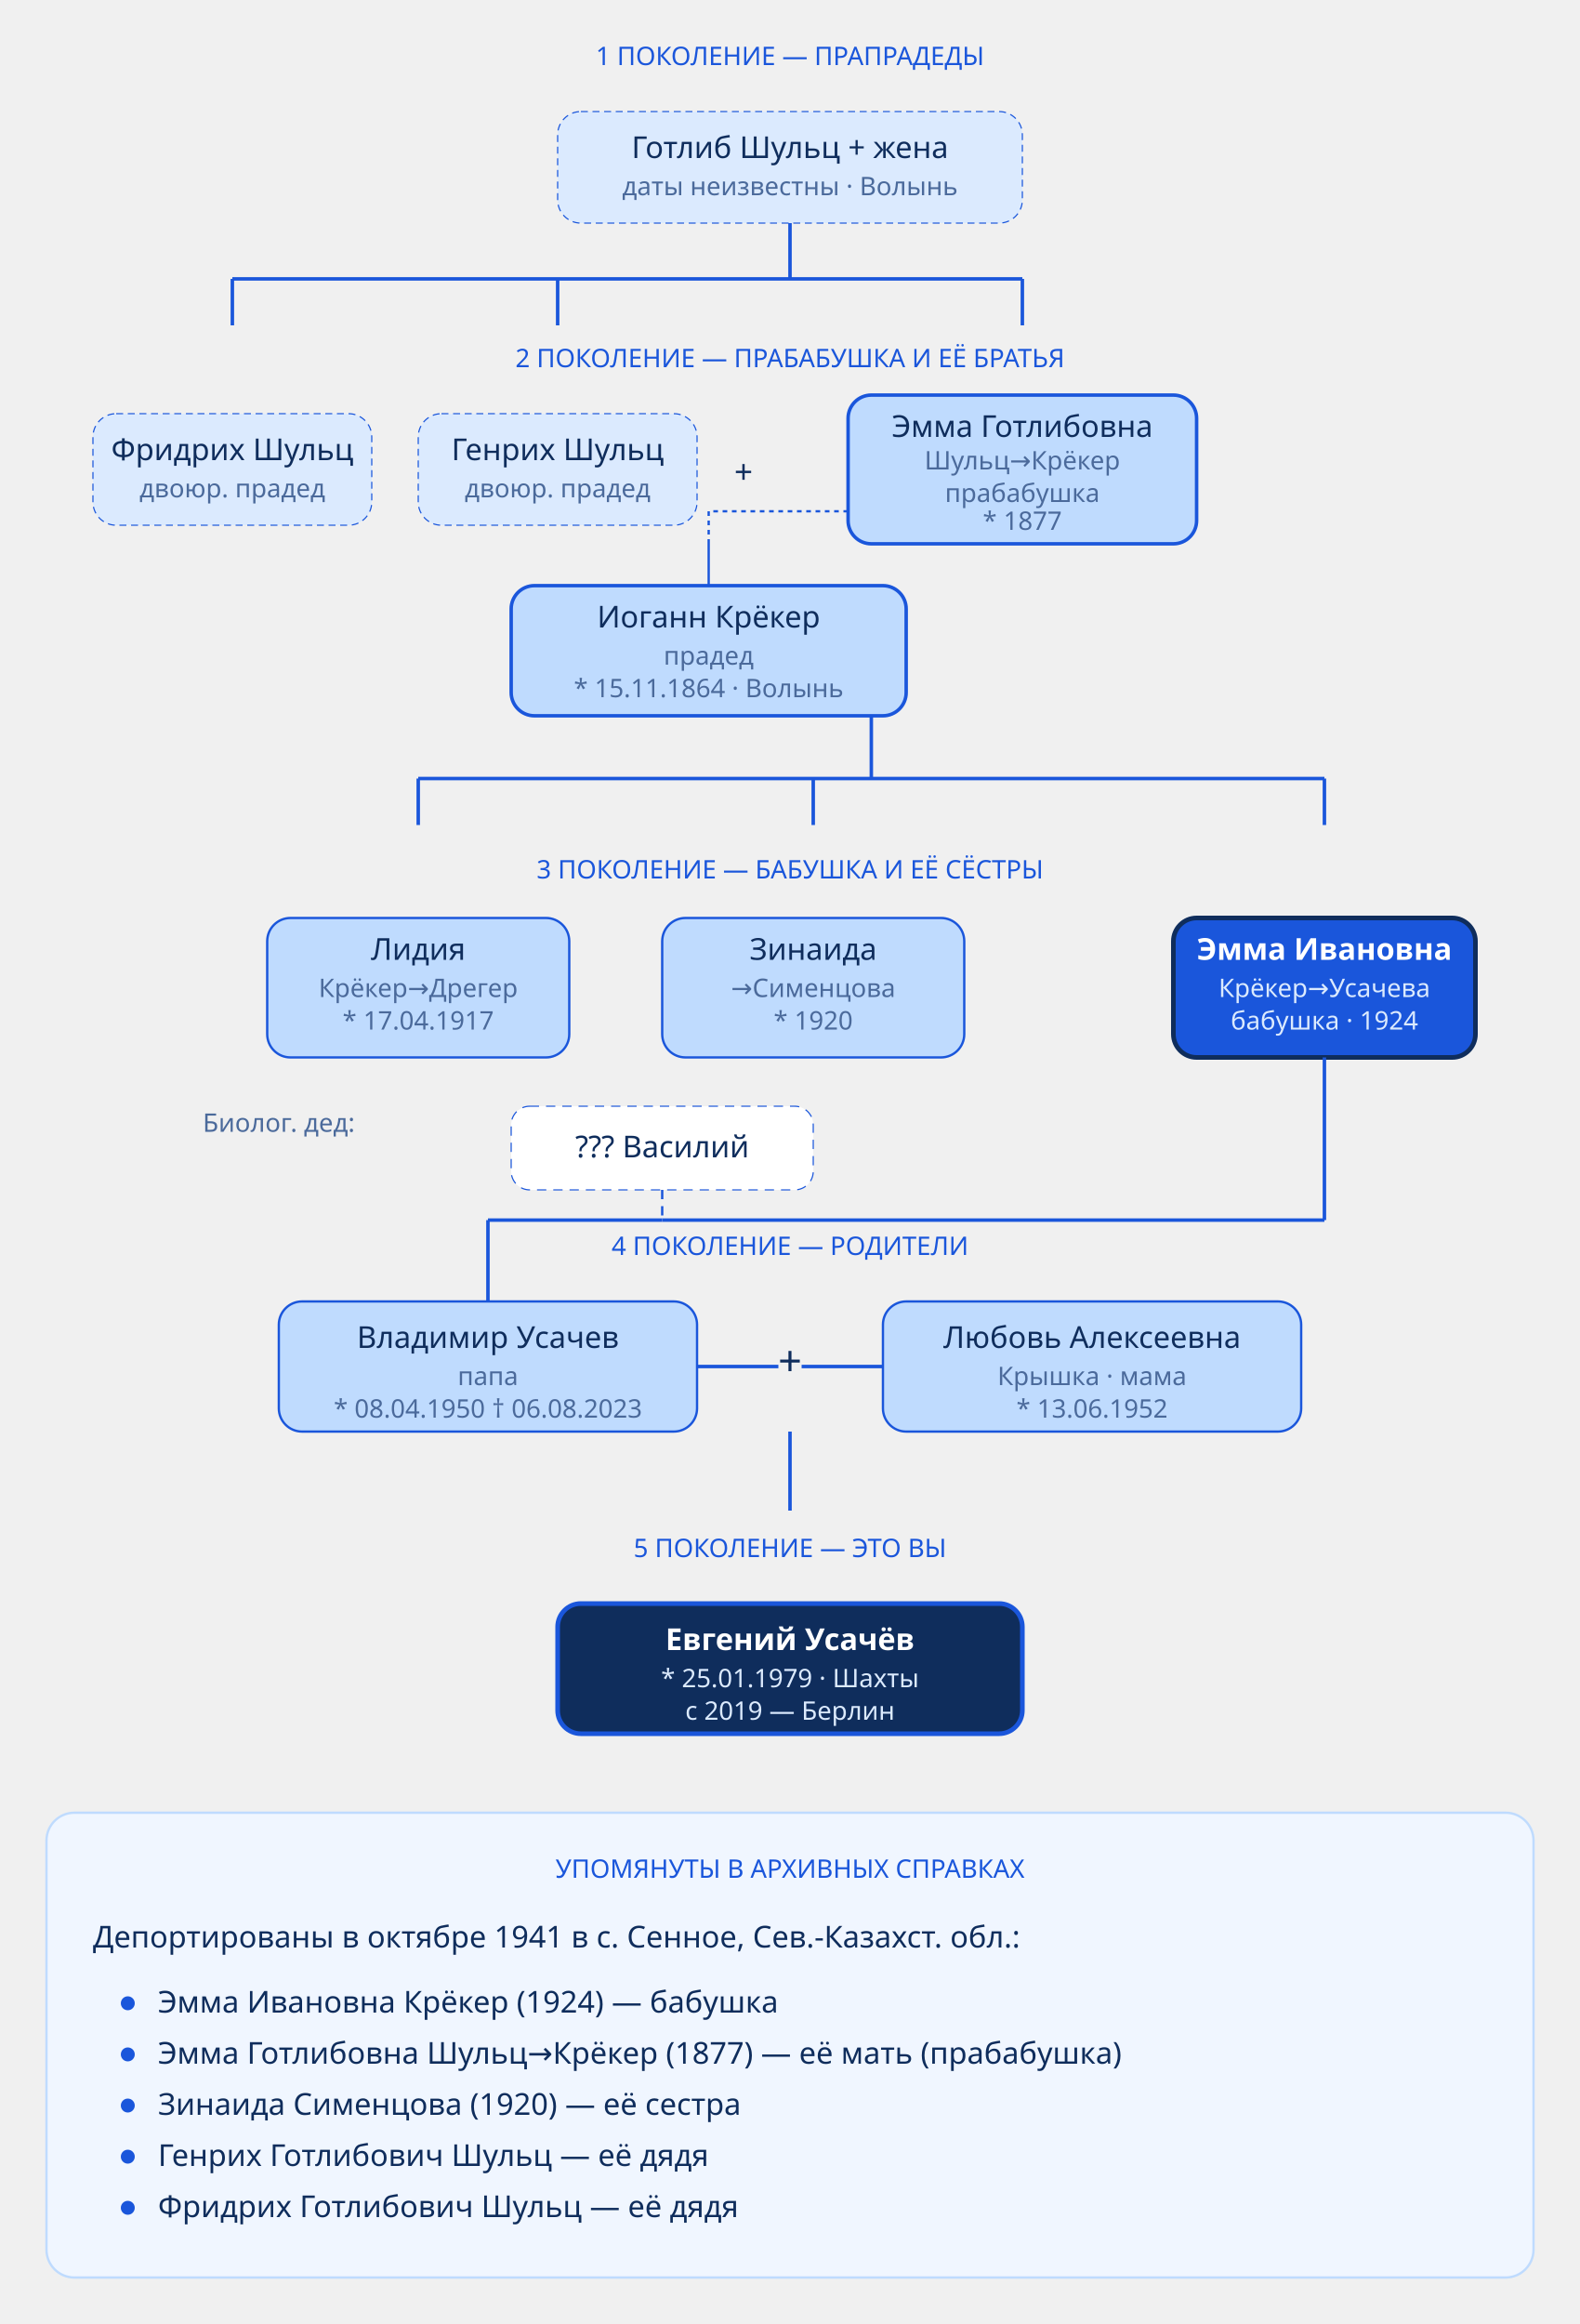
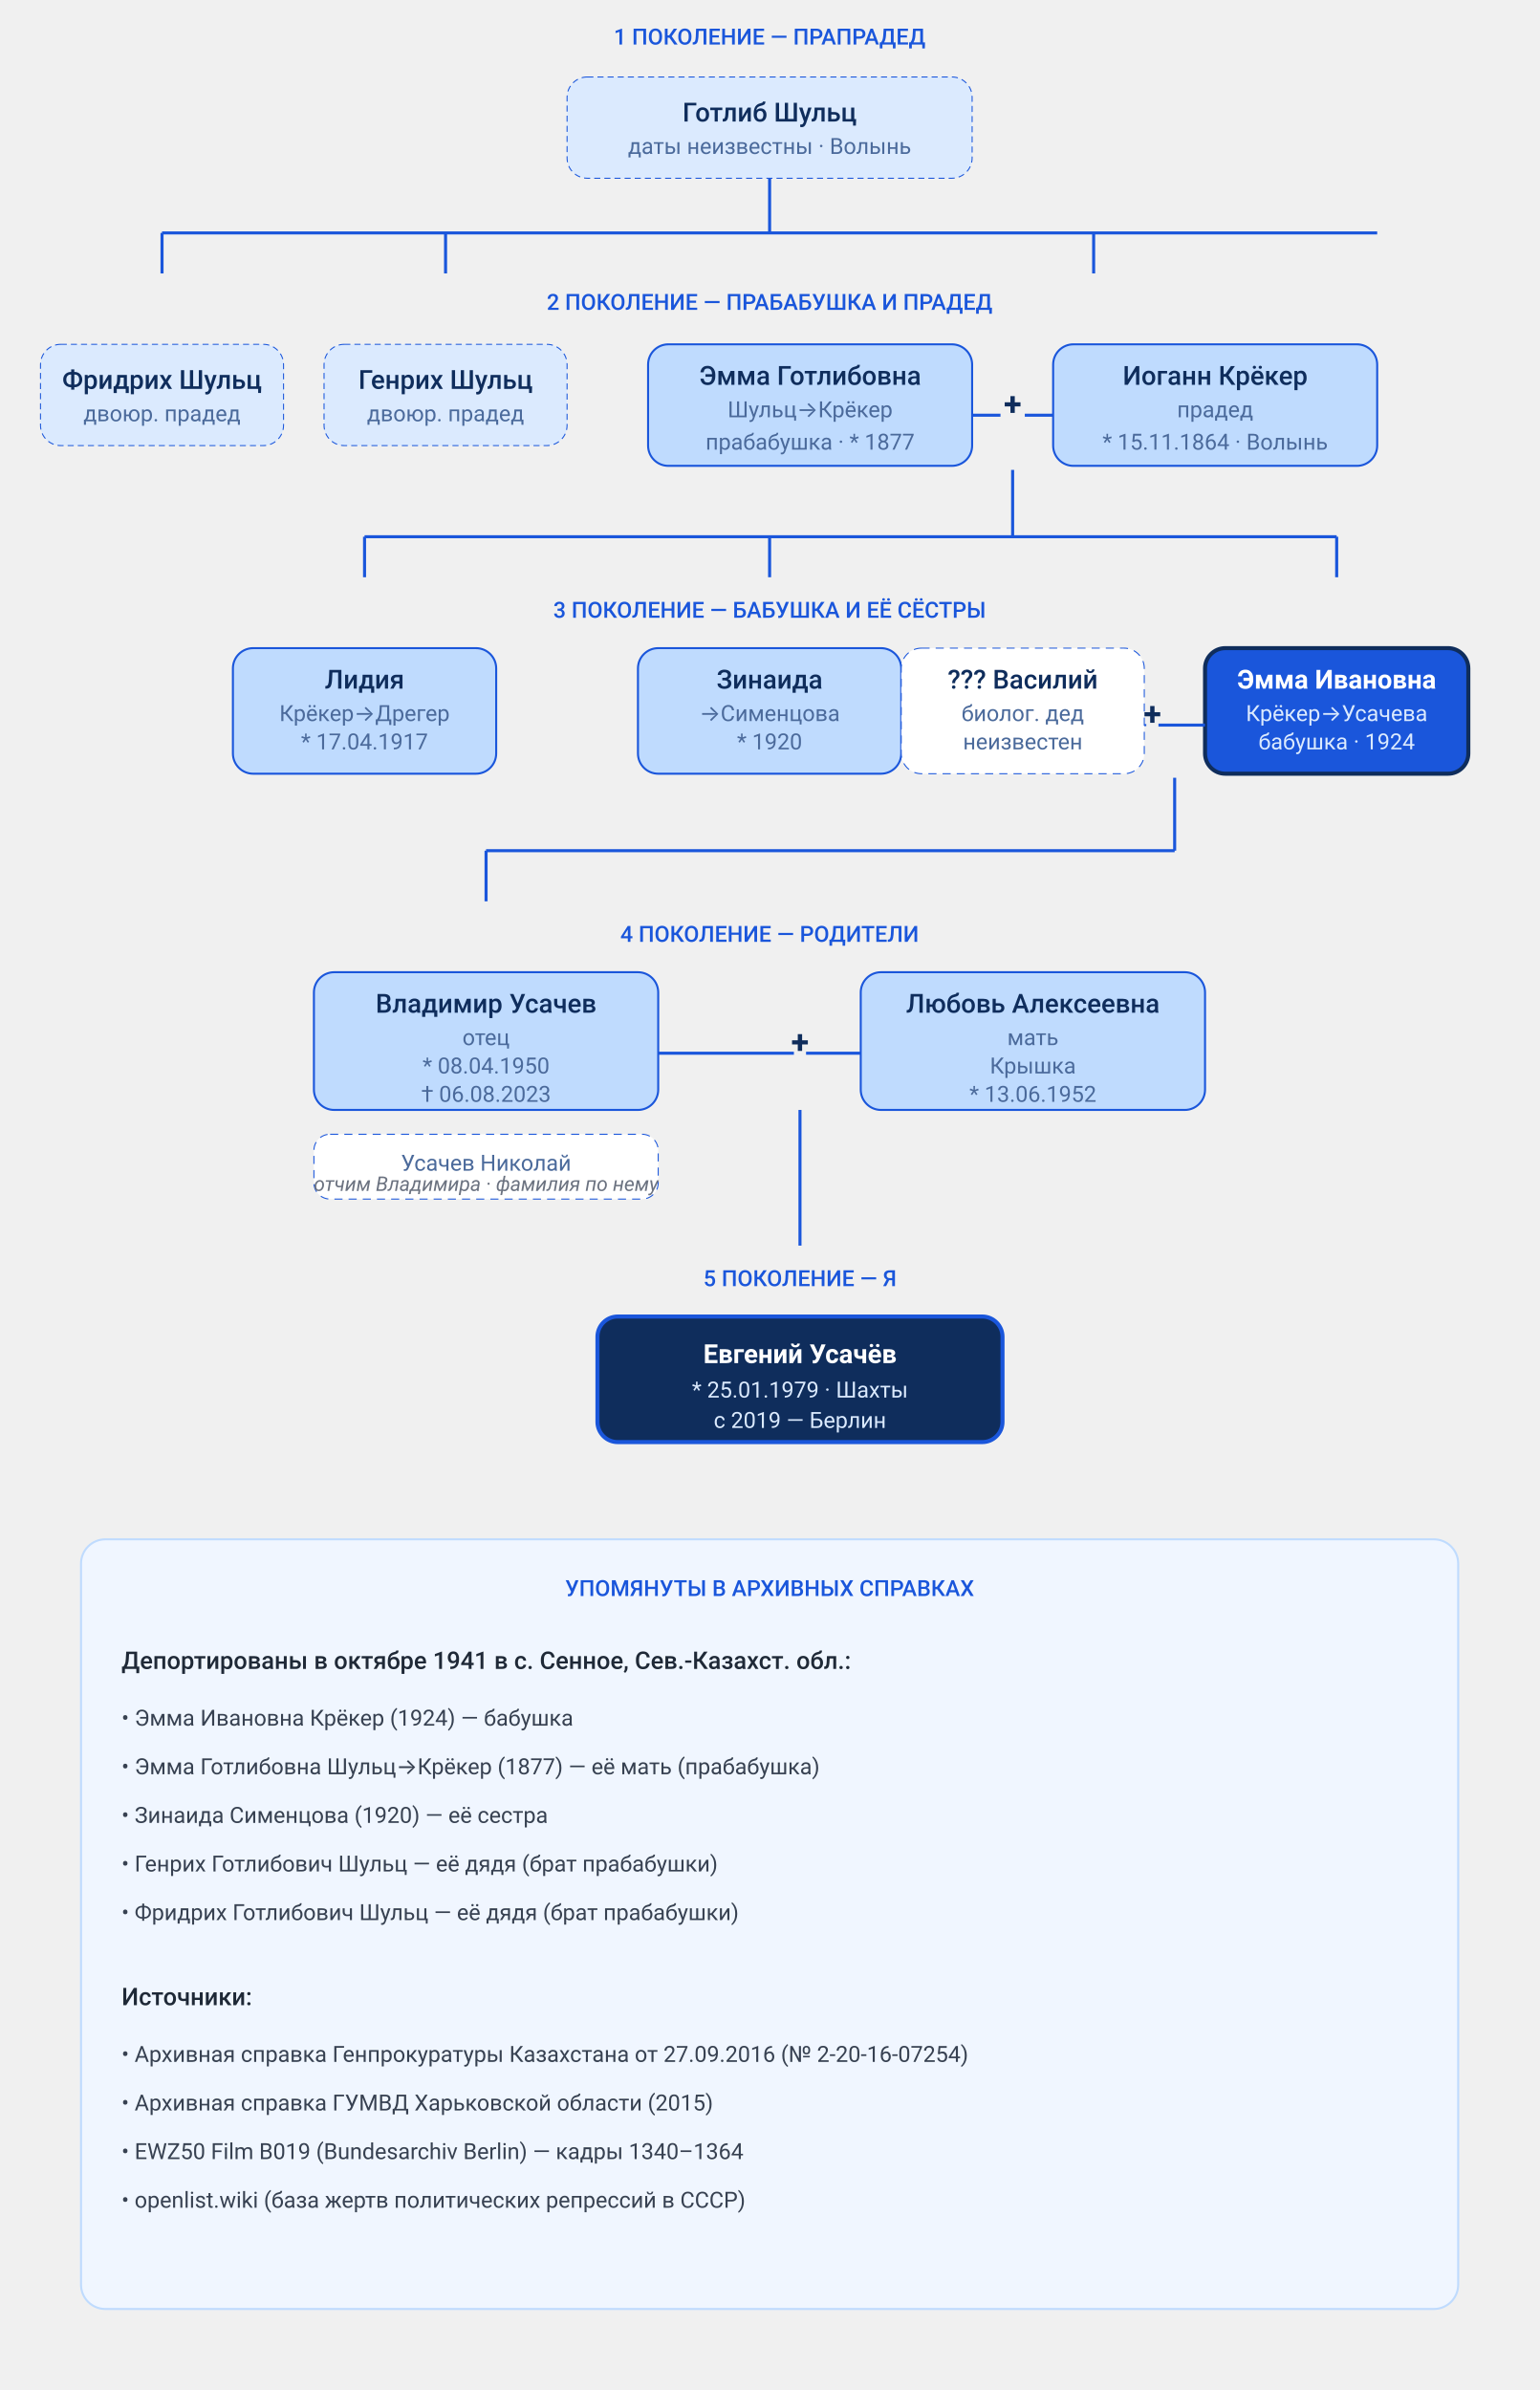
- <svg xmlns="http://www.w3.org/2000/svg" width="100%" viewBox="0 0 680 1000" role="img" style="">
-   <defs>
-     <mask id="imagine-text-gaps-lguzhl" maskUnits="userSpaceOnUse">
-       <rect x="0" y="0" width="680" height="1000" fill="white" />
-       <rect x="227.465" y="15" width="225.07" height="18" fill="black" rx="2" />
-       <rect x="270.395" y="53" width="139.211" height="20.5" fill="black" rx="2" />
-       <rect x="267.742" y="71" width="144.516" height="18" fill="black" rx="2" />
-       <rect x="197.414" y="145" width="285.172" height="18" fill="black" rx="2" />
-       <rect x="47" y="183" width="106" height="20.5" fill="black" rx="2" />
-       <rect x="57.891" y="201" width="84.219" height="18" fill="black" rx="2" />
-       <rect x="193.305" y="183" width="93.391" height="20.5" fill="black" rx="2" />
-       <rect x="197.891" y="201" width="84.219" height="18" fill="black" rx="2" />
-       <rect x="381.887" y="173" width="116.227" height="20.5" fill="black" rx="2" />
-       <rect x="395.586" y="189" width="88.828" height="18" fill="black" rx="2" />
-       <rect x="404.547" y="203" width="70.906" height="18" fill="black" rx="2" />
-       <rect x="409.812" y="215" width="60.375" height="18" fill="black" rx="2" />
-       <rect x="311.52" y="192" width="16.961" height="21.5" fill="black" rx="2" />
-       <rect x="255.512" y="255" width="98.977" height="20.5" fill="black" rx="2" />
-       <rect x="282.098" y="273" width="45.805" height="18" fill="black" rx="2" />
-       <rect x="250.418" y="287" width="109.164" height="18" fill="black" rx="2" />
-       <rect x="208.664" y="365" width="262.672" height="18" fill="black" rx="2" />
-       <rect x="156.383" y="398" width="47.234" height="20.5" fill="black" rx="2" />
-       <rect x="134.266" y="416" width="91.469" height="18" fill="black" rx="2" />
-       <rect x="147.754" y="430" width="64.492" height="18" fill="black" rx="2" />
-       <rect x="319.301" y="398" width="61.398" height="20.5" fill="black" rx="2" />
-       <rect x="312.406" y="416" width="75.188" height="18" fill="black" rx="2" />
-       <rect x="330.461" y="430" width="39.078" height="18" fill="black" rx="2" />
-       <rect x="515.371" y="398" width="109.258" height="20.5" fill="black" rx="2" />
-       <rect x="521.004" y="416" width="97.992" height="18" fill="black" rx="2" />
-       <rect x="528.5" y="430" width="83" height="18" fill="black" rx="2" />
-       <rect x="84.168" y="474" width="71.664" height="18" fill="black" rx="2" />
-       <rect x="242.574" y="483" width="84.852" height="20.5" fill="black" rx="2" />
-       <rect x="248.148" y="527" width="183.703" height="18" fill="black" rx="2" />
-       <rect x="151.613" y="565" width="116.773" height="20.5" fill="black" rx="2" />
-       <rect x="193.762" y="583" width="32.477" height="18" fill="black" rx="2" />
-       <rect x="141.633" y="597" width="136.734" height="18" fill="black" rx="2" />
-       <rect x="330.238" y="572" width="19.523" height="26.5" fill="black" rx="2" />
-       <rect x="404.496" y="565" width="131.008" height="20.5" fill="black" rx="2" />
-       <rect x="427.871" y="583" width="84.258" height="18" fill="black" rx="2" />
-       <rect x="436.625" y="597" width="66.75" height="18" fill="black" rx="2" />
-       <rect x="258.594" y="657" width="162.812" height="18" fill="black" rx="2" />
-       <rect x="286.531" y="695" width="106.938" height="20.5" fill="black" rx="2" />
-       <rect x="285.32" y="713" width="109.359" height="18" fill="black" rx="2" />
-       <rect x="293.383" y="727" width="93.234" height="18" fill="black" rx="2" />
-       <rect x="187.914" y="795" width="304.172" height="18" fill="black" rx="2" />
-       <rect x="36" y="823" width="362.508" height="20.5" fill="black" rx="2" />
-       <rect x="64" y="851" width="298.539" height="20.5" fill="black" rx="2" />
-       <rect x="64" y="873" width="357.719" height="20.5" fill="black" rx="2" />
-       <rect x="64" y="895" width="250.969" height="20.5" fill="black" rx="2" />
-       <rect x="64" y="917" width="233.68" height="20.5" fill="black" rx="2" />
-       <rect x="64" y="939" width="246.281" height="20.5" fill="black" rx="2" />
-     </mask>
-   </defs>
-   <text x="340" y="28" text-anchor="middle" style="fill:rgb(26, 86, 219);stroke:none;color:rgb(0, 0, 0);stroke-width:1px;stroke-linecap:butt;stroke-linejoin:miter;opacity:1;font-family:&quot;Anthropic Sans&quot;, sans-serif;font-size:11px;font-weight:500;text-anchor:middle;dominant-baseline:auto">1 ПОКОЛЕНИЕ — ПРАПРАДЕДЫ</text>
-   <rect x="240" y="48" width="200" height="48" rx="10" fill="#dbeafe" stroke="#1a56db" stroke-width="0.5" stroke-dasharray="3,2" style="fill:rgb(219, 234, 254);stroke:rgb(26, 86, 219);color:rgb(0, 0, 0);stroke-width:0.5px;stroke-dasharray:3px, 2px;stroke-linecap:butt;stroke-linejoin:miter;opacity:1;font-family:&quot;Anthropic Sans&quot;, -apple-system, &quot;system-ui&quot;, &quot;Segoe UI&quot;, sans-serif;font-size:16px;font-weight:400;text-anchor:start;dominant-baseline:auto" />
-   <text x="340" y="68" text-anchor="middle" style="fill:rgb(15, 45, 92);stroke:none;color:rgb(0, 0, 0);stroke-width:1px;stroke-linecap:butt;stroke-linejoin:miter;opacity:1;font-family:&quot;Anthropic Sans&quot;, sans-serif;font-size:13px;font-weight:500;text-anchor:middle;dominant-baseline:auto">Готлиб Шульц + жена</text>
-   <text x="340" y="84" text-anchor="middle" style="fill:rgb(75, 106, 155);stroke:none;color:rgb(0, 0, 0);stroke-width:1px;stroke-linecap:butt;stroke-linejoin:miter;opacity:1;font-family:&quot;Anthropic Sans&quot;, sans-serif;font-size:11px;font-weight:400;text-anchor:middle;dominant-baseline:auto">даты неизвестны · Волынь</text>
-   <line x1="340" y1="96" x2="340" y2="120" stroke="#1a56db" stroke-width="1.5" style="fill:rgb(0, 0, 0);stroke:rgb(26, 86, 219);color:rgb(0, 0, 0);stroke-width:1.5px;stroke-linecap:butt;stroke-linejoin:miter;opacity:1;font-family:&quot;Anthropic Sans&quot;, -apple-system, &quot;system-ui&quot;, &quot;Segoe UI&quot;, sans-serif;font-size:16px;font-weight:400;text-anchor:start;dominant-baseline:auto" />
-   <line x1="100" y1="120" x2="440" y2="120" stroke="#1a56db" stroke-width="1.5" style="fill:rgb(0, 0, 0);stroke:rgb(26, 86, 219);color:rgb(0, 0, 0);stroke-width:1.5px;stroke-linecap:butt;stroke-linejoin:miter;opacity:1;font-family:&quot;Anthropic Sans&quot;, -apple-system, &quot;system-ui&quot;, &quot;Segoe UI&quot;, sans-serif;font-size:16px;font-weight:400;text-anchor:start;dominant-baseline:auto" />
-   <line x1="100" y1="120" x2="100" y2="140" stroke="#1a56db" stroke-width="1.5" style="fill:rgb(0, 0, 0);stroke:rgb(26, 86, 219);color:rgb(0, 0, 0);stroke-width:1.5px;stroke-linecap:butt;stroke-linejoin:miter;opacity:1;font-family:&quot;Anthropic Sans&quot;, -apple-system, &quot;system-ui&quot;, &quot;Segoe UI&quot;, sans-serif;font-size:16px;font-weight:400;text-anchor:start;dominant-baseline:auto" />
-   <line x1="240" y1="120" x2="240" y2="140" stroke="#1a56db" stroke-width="1.5" style="fill:rgb(0, 0, 0);stroke:rgb(26, 86, 219);color:rgb(0, 0, 0);stroke-width:1.5px;stroke-linecap:butt;stroke-linejoin:miter;opacity:1;font-family:&quot;Anthropic Sans&quot;, -apple-system, &quot;system-ui&quot;, &quot;Segoe UI&quot;, sans-serif;font-size:16px;font-weight:400;text-anchor:start;dominant-baseline:auto" />
-   <line x1="440" y1="120" x2="440" y2="140" stroke="#1a56db" stroke-width="1.5" style="fill:rgb(0, 0, 0);stroke:rgb(26, 86, 219);color:rgb(0, 0, 0);stroke-width:1.5px;stroke-linecap:butt;stroke-linejoin:miter;opacity:1;font-family:&quot;Anthropic Sans&quot;, -apple-system, &quot;system-ui&quot;, &quot;Segoe UI&quot;, sans-serif;font-size:16px;font-weight:400;text-anchor:start;dominant-baseline:auto" />
-   <text x="340" y="158" text-anchor="middle" style="fill:rgb(26, 86, 219);stroke:none;color:rgb(0, 0, 0);stroke-width:1px;stroke-linecap:butt;stroke-linejoin:miter;opacity:1;font-family:&quot;Anthropic Sans&quot;, sans-serif;font-size:11px;font-weight:500;text-anchor:middle;dominant-baseline:auto">2 ПОКОЛЕНИЕ — ПРАБАБУШКА И ЕЁ БРАТЬЯ</text>
-   <rect x="40" y="178" width="120" height="48" rx="10" fill="#dbeafe" stroke="#1a56db" stroke-width="0.5" stroke-dasharray="3,2" style="fill:rgb(219, 234, 254);stroke:rgb(26, 86, 219);color:rgb(0, 0, 0);stroke-width:0.5px;stroke-dasharray:3px, 2px;stroke-linecap:butt;stroke-linejoin:miter;opacity:1;font-family:&quot;Anthropic Sans&quot;, -apple-system, &quot;system-ui&quot;, &quot;Segoe UI&quot;, sans-serif;font-size:16px;font-weight:400;text-anchor:start;dominant-baseline:auto" />
-   <text x="100" y="198" text-anchor="middle" style="fill:rgb(15, 45, 92);stroke:none;color:rgb(0, 0, 0);stroke-width:1px;stroke-linecap:butt;stroke-linejoin:miter;opacity:1;font-family:&quot;Anthropic Sans&quot;, sans-serif;font-size:13px;font-weight:500;text-anchor:middle;dominant-baseline:auto">Фридрих Шульц</text>
-   <text x="100" y="214" text-anchor="middle" style="fill:rgb(75, 106, 155);stroke:none;color:rgb(0, 0, 0);stroke-width:1px;stroke-linecap:butt;stroke-linejoin:miter;opacity:1;font-family:&quot;Anthropic Sans&quot;, sans-serif;font-size:11px;font-weight:400;text-anchor:middle;dominant-baseline:auto">двоюр. прадед</text>
-   <rect x="180" y="178" width="120" height="48" rx="10" fill="#dbeafe" stroke="#1a56db" stroke-width="0.5" stroke-dasharray="3,2" style="fill:rgb(219, 234, 254);stroke:rgb(26, 86, 219);color:rgb(0, 0, 0);stroke-width:0.5px;stroke-dasharray:3px, 2px;stroke-linecap:butt;stroke-linejoin:miter;opacity:1;font-family:&quot;Anthropic Sans&quot;, -apple-system, &quot;system-ui&quot;, &quot;Segoe UI&quot;, sans-serif;font-size:16px;font-weight:400;text-anchor:start;dominant-baseline:auto" />
-   <text x="240" y="198" text-anchor="middle" style="fill:rgb(15, 45, 92);stroke:none;color:rgb(0, 0, 0);stroke-width:1px;stroke-linecap:butt;stroke-linejoin:miter;opacity:1;font-family:&quot;Anthropic Sans&quot;, sans-serif;font-size:13px;font-weight:500;text-anchor:middle;dominant-baseline:auto">Генрих Шульц</text>
-   <text x="240" y="214" text-anchor="middle" style="fill:rgb(75, 106, 155);stroke:none;color:rgb(0, 0, 0);stroke-width:1px;stroke-linecap:butt;stroke-linejoin:miter;opacity:1;font-family:&quot;Anthropic Sans&quot;, sans-serif;font-size:11px;font-weight:400;text-anchor:middle;dominant-baseline:auto">двоюр. прадед</text>
-   <rect x="365" y="170" width="150" height="64" rx="10" fill="#bfdbfe" stroke="#1a56db" stroke-width="1.5" style="fill:rgb(191, 219, 254);stroke:rgb(26, 86, 219);color:rgb(0, 0, 0);stroke-width:1.5px;stroke-linecap:butt;stroke-linejoin:miter;opacity:1;font-family:&quot;Anthropic Sans&quot;, -apple-system, &quot;system-ui&quot;, &quot;Segoe UI&quot;, sans-serif;font-size:16px;font-weight:400;text-anchor:start;dominant-baseline:auto" />
-   <text x="440" y="188" text-anchor="middle" style="fill:rgb(15, 45, 92);stroke:none;color:rgb(0, 0, 0);stroke-width:1px;stroke-linecap:butt;stroke-linejoin:miter;opacity:1;font-family:&quot;Anthropic Sans&quot;, sans-serif;font-size:13px;font-weight:500;text-anchor:middle;dominant-baseline:auto">Эмма Готлибовна</text>
-   <text x="440" y="202" text-anchor="middle" style="fill:rgb(75, 106, 155);stroke:none;color:rgb(0, 0, 0);stroke-width:1px;stroke-linecap:butt;stroke-linejoin:miter;opacity:1;font-family:&quot;Anthropic Sans&quot;, sans-serif;font-size:11px;font-weight:400;text-anchor:middle;dominant-baseline:auto">Шульц→Крёкер</text>
-   <text x="440" y="216" text-anchor="middle" style="fill:rgb(75, 106, 155);stroke:none;color:rgb(0, 0, 0);stroke-width:1px;stroke-linecap:butt;stroke-linejoin:miter;opacity:1;font-family:&quot;Anthropic Sans&quot;, sans-serif;font-size:11px;font-weight:400;text-anchor:middle;dominant-baseline:auto">прабабушка</text>
-   <text x="440" y="228" text-anchor="middle" style="fill:rgb(75, 106, 155);stroke:none;color:rgb(0, 0, 0);stroke-width:1px;stroke-linecap:butt;stroke-linejoin:miter;opacity:1;font-family:&quot;Anthropic Sans&quot;, sans-serif;font-size:11px;font-weight:400;text-anchor:middle;dominant-baseline:auto">* 1877</text>
-   <text x="320" y="208" text-anchor="middle" style="font-size:14px;fill:rgb(15, 45, 92);stroke:none;color:rgb(0, 0, 0);stroke-width:1px;stroke-linecap:butt;stroke-linejoin:miter;opacity:1;font-family:&quot;Anthropic Sans&quot;, sans-serif;font-size:14px;font-weight:500;text-anchor:middle;dominant-baseline:auto">+</text>
-   <rect x="220" y="252" width="170" height="56" rx="10" fill="#bfdbfe" stroke="#1a56db" stroke-width="1.5" style="fill:rgb(191, 219, 254);stroke:rgb(26, 86, 219);color:rgb(0, 0, 0);stroke-width:1.5px;stroke-linecap:butt;stroke-linejoin:miter;opacity:1;font-family:&quot;Anthropic Sans&quot;, -apple-system, &quot;system-ui&quot;, &quot;Segoe UI&quot;, sans-serif;font-size:16px;font-weight:400;text-anchor:start;dominant-baseline:auto" />
-   <text x="305" y="270" text-anchor="middle" style="fill:rgb(15, 45, 92);stroke:none;color:rgb(0, 0, 0);stroke-width:1px;stroke-linecap:butt;stroke-linejoin:miter;opacity:1;font-family:&quot;Anthropic Sans&quot;, sans-serif;font-size:13px;font-weight:500;text-anchor:middle;dominant-baseline:auto">Иоганн Крёкер</text>
-   <text x="305" y="286" text-anchor="middle" style="fill:rgb(75, 106, 155);stroke:none;color:rgb(0, 0, 0);stroke-width:1px;stroke-linecap:butt;stroke-linejoin:miter;opacity:1;font-family:&quot;Anthropic Sans&quot;, sans-serif;font-size:11px;font-weight:400;text-anchor:middle;dominant-baseline:auto">прадед</text>
-   <text x="305" y="300" text-anchor="middle" style="fill:rgb(75, 106, 155);stroke:none;color:rgb(0, 0, 0);stroke-width:1px;stroke-linecap:butt;stroke-linejoin:miter;opacity:1;font-family:&quot;Anthropic Sans&quot;, sans-serif;font-size:11px;font-weight:400;text-anchor:middle;dominant-baseline:auto">* 15.11.1864 · Волынь</text>
-   <line x1="305" y1="234" x2="305" y2="252" stroke="#1a56db" stroke-width="1" stroke-dasharray="2,2" style="fill:rgb(0, 0, 0);stroke:rgb(26, 86, 219);color:rgb(0, 0, 0);stroke-width:1px;stroke-dasharray:2px, 2px;stroke-linecap:butt;stroke-linejoin:miter;opacity:1;font-family:&quot;Anthropic Sans&quot;, -apple-system, &quot;system-ui&quot;, &quot;Segoe UI&quot;, sans-serif;font-size:16px;font-weight:400;text-anchor:start;dominant-baseline:auto" />
-   <line x1="365" y1="220" x2="305" y2="220" stroke="#1a56db" stroke-width="1" stroke-dasharray="2,2" style="fill:rgb(0, 0, 0);stroke:rgb(26, 86, 219);color:rgb(0, 0, 0);stroke-width:1px;stroke-dasharray:2px, 2px;stroke-linecap:butt;stroke-linejoin:miter;opacity:1;font-family:&quot;Anthropic Sans&quot;, -apple-system, &quot;system-ui&quot;, &quot;Segoe UI&quot;, sans-serif;font-size:16px;font-weight:400;text-anchor:start;dominant-baseline:auto" />
-   <line x1="305" y1="220" x2="305" y2="252" stroke="#1a56db" stroke-width="1" stroke-dasharray="2,2" style="fill:rgb(0, 0, 0);stroke:rgb(26, 86, 219);color:rgb(0, 0, 0);stroke-width:1px;stroke-dasharray:2px, 2px;stroke-linecap:butt;stroke-linejoin:miter;opacity:1;font-family:&quot;Anthropic Sans&quot;, -apple-system, &quot;system-ui&quot;, &quot;Segoe UI&quot;, sans-serif;font-size:16px;font-weight:400;text-anchor:start;dominant-baseline:auto" />
-   <line x1="375" y1="308" x2="375" y2="335" stroke="#1a56db" stroke-width="1.5" style="fill:rgb(0, 0, 0);stroke:rgb(26, 86, 219);color:rgb(0, 0, 0);stroke-width:1.5px;stroke-linecap:butt;stroke-linejoin:miter;opacity:1;font-family:&quot;Anthropic Sans&quot;, -apple-system, &quot;system-ui&quot;, &quot;Segoe UI&quot;, sans-serif;font-size:16px;font-weight:400;text-anchor:start;dominant-baseline:auto" />
-   <line x1="180" y1="335" x2="570" y2="335" stroke="#1a56db" stroke-width="1.5" style="fill:rgb(0, 0, 0);stroke:rgb(26, 86, 219);color:rgb(0, 0, 0);stroke-width:1.5px;stroke-linecap:butt;stroke-linejoin:miter;opacity:1;font-family:&quot;Anthropic Sans&quot;, -apple-system, &quot;system-ui&quot;, &quot;Segoe UI&quot;, sans-serif;font-size:16px;font-weight:400;text-anchor:start;dominant-baseline:auto" />
-   <line x1="180" y1="335" x2="180" y2="355" stroke="#1a56db" stroke-width="1.5" style="fill:rgb(0, 0, 0);stroke:rgb(26, 86, 219);color:rgb(0, 0, 0);stroke-width:1.5px;stroke-linecap:butt;stroke-linejoin:miter;opacity:1;font-family:&quot;Anthropic Sans&quot;, -apple-system, &quot;system-ui&quot;, &quot;Segoe UI&quot;, sans-serif;font-size:16px;font-weight:400;text-anchor:start;dominant-baseline:auto" />
-   <line x1="350" y1="335" x2="350" y2="355" stroke="#1a56db" stroke-width="1.5" style="fill:rgb(0, 0, 0);stroke:rgb(26, 86, 219);color:rgb(0, 0, 0);stroke-width:1.5px;stroke-linecap:butt;stroke-linejoin:miter;opacity:1;font-family:&quot;Anthropic Sans&quot;, -apple-system, &quot;system-ui&quot;, &quot;Segoe UI&quot;, sans-serif;font-size:16px;font-weight:400;text-anchor:start;dominant-baseline:auto" />
-   <line x1="570" y1="335" x2="570" y2="355" stroke="#1a56db" stroke-width="1.5" style="fill:rgb(0, 0, 0);stroke:rgb(26, 86, 219);color:rgb(0, 0, 0);stroke-width:1.5px;stroke-linecap:butt;stroke-linejoin:miter;opacity:1;font-family:&quot;Anthropic Sans&quot;, -apple-system, &quot;system-ui&quot;, &quot;Segoe UI&quot;, sans-serif;font-size:16px;font-weight:400;text-anchor:start;dominant-baseline:auto" />
-   <text x="340" y="378" text-anchor="middle" style="fill:rgb(26, 86, 219);stroke:none;color:rgb(0, 0, 0);stroke-width:1px;stroke-linecap:butt;stroke-linejoin:miter;opacity:1;font-family:&quot;Anthropic Sans&quot;, sans-serif;font-size:11px;font-weight:500;text-anchor:middle;dominant-baseline:auto">3 ПОКОЛЕНИЕ — БАБУШКА И ЕЁ СЁСТРЫ</text>
-   <rect x="115" y="395" width="130" height="60" rx="10" fill="#bfdbfe" stroke="#1a56db" stroke-width="1" style="fill:rgb(191, 219, 254);stroke:rgb(26, 86, 219);color:rgb(0, 0, 0);stroke-width:1px;stroke-linecap:butt;stroke-linejoin:miter;opacity:1;font-family:&quot;Anthropic Sans&quot;, -apple-system, &quot;system-ui&quot;, &quot;Segoe UI&quot;, sans-serif;font-size:16px;font-weight:400;text-anchor:start;dominant-baseline:auto" />
-   <text x="180" y="413" text-anchor="middle" style="fill:rgb(15, 45, 92);stroke:none;color:rgb(0, 0, 0);stroke-width:1px;stroke-linecap:butt;stroke-linejoin:miter;opacity:1;font-family:&quot;Anthropic Sans&quot;, sans-serif;font-size:13px;font-weight:500;text-anchor:middle;dominant-baseline:auto">Лидия</text>
-   <text x="180" y="429" text-anchor="middle" style="fill:rgb(75, 106, 155);stroke:none;color:rgb(0, 0, 0);stroke-width:1px;stroke-linecap:butt;stroke-linejoin:miter;opacity:1;font-family:&quot;Anthropic Sans&quot;, sans-serif;font-size:11px;font-weight:400;text-anchor:middle;dominant-baseline:auto">Крёкер→Дрегер</text>
-   <text x="180" y="443" text-anchor="middle" style="fill:rgb(75, 106, 155);stroke:none;color:rgb(0, 0, 0);stroke-width:1px;stroke-linecap:butt;stroke-linejoin:miter;opacity:1;font-family:&quot;Anthropic Sans&quot;, sans-serif;font-size:11px;font-weight:400;text-anchor:middle;dominant-baseline:auto">* 17.04.1917</text>
-   <rect x="285" y="395" width="130" height="60" rx="10" fill="#bfdbfe" stroke="#1a56db" stroke-width="1" style="fill:rgb(191, 219, 254);stroke:rgb(26, 86, 219);color:rgb(0, 0, 0);stroke-width:1px;stroke-linecap:butt;stroke-linejoin:miter;opacity:1;font-family:&quot;Anthropic Sans&quot;, -apple-system, &quot;system-ui&quot;, &quot;Segoe UI&quot;, sans-serif;font-size:16px;font-weight:400;text-anchor:start;dominant-baseline:auto" />
-   <text x="350" y="413" text-anchor="middle" style="fill:rgb(15, 45, 92);stroke:none;color:rgb(0, 0, 0);stroke-width:1px;stroke-linecap:butt;stroke-linejoin:miter;opacity:1;font-family:&quot;Anthropic Sans&quot;, sans-serif;font-size:13px;font-weight:500;text-anchor:middle;dominant-baseline:auto">Зинаида</text>
-   <text x="350" y="429" text-anchor="middle" style="fill:rgb(75, 106, 155);stroke:none;color:rgb(0, 0, 0);stroke-width:1px;stroke-linecap:butt;stroke-linejoin:miter;opacity:1;font-family:&quot;Anthropic Sans&quot;, sans-serif;font-size:11px;font-weight:400;text-anchor:middle;dominant-baseline:auto">→Сименцова</text>
-   <text x="350" y="443" text-anchor="middle" style="fill:rgb(75, 106, 155);stroke:none;color:rgb(0, 0, 0);stroke-width:1px;stroke-linecap:butt;stroke-linejoin:miter;opacity:1;font-family:&quot;Anthropic Sans&quot;, sans-serif;font-size:11px;font-weight:400;text-anchor:middle;dominant-baseline:auto">* 1920</text>
-   <rect x="505" y="395" width="130" height="60" rx="10" fill="#1a56db" stroke="#0f2d5c" stroke-width="2" style="fill:rgb(26, 86, 219);stroke:rgb(15, 45, 92);color:rgb(0, 0, 0);stroke-width:2px;stroke-linecap:butt;stroke-linejoin:miter;opacity:1;font-family:&quot;Anthropic Sans&quot;, -apple-system, &quot;system-ui&quot;, &quot;Segoe UI&quot;, sans-serif;font-size:16px;font-weight:400;text-anchor:start;dominant-baseline:auto" />
-   <text x="570" y="413" text-anchor="middle" style="fill:rgb(255, 255, 255);stroke:none;color:rgb(0, 0, 0);stroke-width:1px;stroke-linecap:butt;stroke-linejoin:miter;opacity:1;font-family:&quot;Anthropic Sans&quot;, sans-serif;font-size:13px;font-weight:600;text-anchor:middle;dominant-baseline:auto">Эмма Ивановна</text>
-   <text x="570" y="429" text-anchor="middle" style="fill:rgb(219, 234, 254);stroke:none;color:rgb(0, 0, 0);stroke-width:1px;stroke-linecap:butt;stroke-linejoin:miter;opacity:1;font-family:&quot;Anthropic Sans&quot;, sans-serif;font-size:11px;font-weight:400;text-anchor:middle;dominant-baseline:auto">Крёкер→Усачева</text>
-   <text x="570" y="443" text-anchor="middle" style="fill:rgb(219, 234, 254);stroke:none;color:rgb(0, 0, 0);stroke-width:1px;stroke-linecap:butt;stroke-linejoin:miter;opacity:1;font-family:&quot;Anthropic Sans&quot;, sans-serif;font-size:11px;font-weight:400;text-anchor:middle;dominant-baseline:auto">бабушка · 1924</text>
-   <text x="120" y="487" text-anchor="middle" style="fill:rgb(75, 106, 155);stroke:none;color:rgb(0, 0, 0);stroke-width:1px;stroke-linecap:butt;stroke-linejoin:miter;opacity:1;font-family:&quot;Anthropic Sans&quot;, sans-serif;font-size:11px;font-weight:400;text-anchor:middle;dominant-baseline:auto">Биолог. дед:</text>
-   <rect x="220" y="476" width="130" height="36" rx="8" fill="#fff" stroke="#1a56db" stroke-width="0.5" stroke-dasharray="4,3" style="fill:rgb(255, 255, 255);stroke:rgb(26, 86, 219);color:rgb(0, 0, 0);stroke-width:0.5px;stroke-dasharray:4px, 3px;stroke-linecap:butt;stroke-linejoin:miter;opacity:1;font-family:&quot;Anthropic Sans&quot;, -apple-system, &quot;system-ui&quot;, &quot;Segoe UI&quot;, sans-serif;font-size:16px;font-weight:400;text-anchor:start;dominant-baseline:auto" />
-   <text x="285" y="498" text-anchor="middle" style="fill:rgb(15, 45, 92);stroke:none;color:rgb(0, 0, 0);stroke-width:1px;stroke-linecap:butt;stroke-linejoin:miter;opacity:1;font-family:&quot;Anthropic Sans&quot;, sans-serif;font-size:13px;font-weight:500;text-anchor:middle;dominant-baseline:auto">??? Василий</text>
-   <text x="340" y="540" text-anchor="middle" style="fill:rgb(26, 86, 219);stroke:none;color:rgb(0, 0, 0);stroke-width:1px;stroke-linecap:butt;stroke-linejoin:miter;opacity:1;font-family:&quot;Anthropic Sans&quot;, sans-serif;font-size:11px;font-weight:500;text-anchor:middle;dominant-baseline:auto">4 ПОКОЛЕНИЕ — РОДИТЕЛИ</text>
-   <rect x="120" y="560" width="180" height="56" rx="10" fill="#bfdbfe" stroke="#1a56db" stroke-width="1" style="fill:rgb(191, 219, 254);stroke:rgb(26, 86, 219);color:rgb(0, 0, 0);stroke-width:1px;stroke-linecap:butt;stroke-linejoin:miter;opacity:1;font-family:&quot;Anthropic Sans&quot;, -apple-system, &quot;system-ui&quot;, &quot;Segoe UI&quot;, sans-serif;font-size:16px;font-weight:400;text-anchor:start;dominant-baseline:auto" />
-   <text x="210" y="580" text-anchor="middle" style="fill:rgb(15, 45, 92);stroke:none;color:rgb(0, 0, 0);stroke-width:1px;stroke-linecap:butt;stroke-linejoin:miter;opacity:1;font-family:&quot;Anthropic Sans&quot;, sans-serif;font-size:13px;font-weight:500;text-anchor:middle;dominant-baseline:auto">Владимир Усачев</text>
-   <text x="210" y="596" text-anchor="middle" style="fill:rgb(75, 106, 155);stroke:none;color:rgb(0, 0, 0);stroke-width:1px;stroke-linecap:butt;stroke-linejoin:miter;opacity:1;font-family:&quot;Anthropic Sans&quot;, sans-serif;font-size:11px;font-weight:400;text-anchor:middle;dominant-baseline:auto">папа</text>
-   <text x="210" y="610" text-anchor="middle" style="fill:rgb(75, 106, 155);stroke:none;color:rgb(0, 0, 0);stroke-width:1px;stroke-linecap:butt;stroke-linejoin:miter;opacity:1;font-family:&quot;Anthropic Sans&quot;, sans-serif;font-size:11px;font-weight:400;text-anchor:middle;dominant-baseline:auto">* 08.04.1950 † 06.08.2023</text>
-   <text x="340" y="592" text-anchor="middle" style="font-size:18px;fill:rgb(15, 45, 92);stroke:none;color:rgb(0, 0, 0);stroke-width:1px;stroke-linecap:butt;stroke-linejoin:miter;opacity:1;font-family:&quot;Anthropic Sans&quot;, sans-serif;font-size:18px;font-weight:500;text-anchor:middle;dominant-baseline:auto">+</text>
-   <rect x="380" y="560" width="180" height="56" rx="10" fill="#bfdbfe" stroke="#1a56db" stroke-width="1" style="fill:rgb(191, 219, 254);stroke:rgb(26, 86, 219);color:rgb(0, 0, 0);stroke-width:1px;stroke-linecap:butt;stroke-linejoin:miter;opacity:1;font-family:&quot;Anthropic Sans&quot;, -apple-system, &quot;system-ui&quot;, &quot;Segoe UI&quot;, sans-serif;font-size:16px;font-weight:400;text-anchor:start;dominant-baseline:auto" />
-   <text x="470" y="580" text-anchor="middle" style="fill:rgb(15, 45, 92);stroke:none;color:rgb(0, 0, 0);stroke-width:1px;stroke-linecap:butt;stroke-linejoin:miter;opacity:1;font-family:&quot;Anthropic Sans&quot;, sans-serif;font-size:13px;font-weight:500;text-anchor:middle;dominant-baseline:auto">Любовь Алексеевна</text>
-   <text x="470" y="596" text-anchor="middle" style="fill:rgb(75, 106, 155);stroke:none;color:rgb(0, 0, 0);stroke-width:1px;stroke-linecap:butt;stroke-linejoin:miter;opacity:1;font-family:&quot;Anthropic Sans&quot;, sans-serif;font-size:11px;font-weight:400;text-anchor:middle;dominant-baseline:auto">Крышка · мама</text>
-   <text x="470" y="610" text-anchor="middle" style="fill:rgb(75, 106, 155);stroke:none;color:rgb(0, 0, 0);stroke-width:1px;stroke-linecap:butt;stroke-linejoin:miter;opacity:1;font-family:&quot;Anthropic Sans&quot;, sans-serif;font-size:11px;font-weight:400;text-anchor:middle;dominant-baseline:auto">* 13.06.1952</text>
-   <line x1="570" y1="455" x2="570" y2="525" stroke="#1a56db" stroke-width="1.5" style="stroke:rgb(26, 86, 219);stroke-width:1.5px" />
-   <line x1="285" y1="512" x2="285" y2="525" stroke="#1a56db" stroke-width="1" stroke-dasharray="4,3" style="stroke:rgb(26, 86, 219);stroke-width:1px;stroke-dasharray:4 3" />
-   <line x1="285" y1="525" x2="570" y2="525" stroke="#1a56db" stroke-width="1.5" style="stroke:rgb(26, 86, 219);stroke-width:1.5px" />
-   <line x1="210" y1="525" x2="285" y2="525" stroke="#1a56db" stroke-width="1.5" style="stroke:rgb(26, 86, 219);stroke-width:1.5px" />
-   <line x1="210" y1="525" x2="210" y2="560" stroke="#1a56db" stroke-width="1.5" style="stroke:rgb(26, 86, 219);stroke-width:1.5px" />
-   <line x1="300" y1="588" x2="335" y2="588" stroke="#1a56db" stroke-width="1.5" style="stroke:rgb(26, 86, 219);stroke-width:1.5px" />
-   <line x1="345" y1="588" x2="380" y2="588" stroke="#1a56db" stroke-width="1.5" style="stroke:rgb(26, 86, 219);stroke-width:1.5px" />
-   <line x1="340" y1="616" x2="340" y2="650" stroke="#1a56db" stroke-width="1.5" style="fill:rgb(0, 0, 0);stroke:rgb(26, 86, 219);color:rgb(0, 0, 0);stroke-width:1.5px;stroke-linecap:butt;stroke-linejoin:miter;opacity:1;font-family:&quot;Anthropic Sans&quot;, -apple-system, &quot;system-ui&quot;, &quot;Segoe UI&quot;, sans-serif;font-size:16px;font-weight:400;text-anchor:start;dominant-baseline:auto" />
-   <text x="340" y="670" text-anchor="middle" style="fill:rgb(26, 86, 219);stroke:none;color:rgb(0, 0, 0);stroke-width:1px;stroke-linecap:butt;stroke-linejoin:miter;opacity:1;font-family:&quot;Anthropic Sans&quot;, sans-serif;font-size:11px;font-weight:500;text-anchor:middle;dominant-baseline:auto">5 ПОКОЛЕНИЕ — ЭТО ВЫ</text>
-   <rect x="240" y="690" width="200" height="56" rx="10" fill="#0f2d5c" stroke="#1a56db" stroke-width="2" style="fill:rgb(15, 45, 92);stroke:rgb(26, 86, 219);color:rgb(0, 0, 0);stroke-width:2px;stroke-linecap:butt;stroke-linejoin:miter;opacity:1;font-family:&quot;Anthropic Sans&quot;, -apple-system, &quot;system-ui&quot;, &quot;Segoe UI&quot;, sans-serif;font-size:16px;font-weight:400;text-anchor:start;dominant-baseline:auto" />
-   <text x="340" y="710" text-anchor="middle" style="fill:rgb(255, 255, 255);stroke:none;color:rgb(0, 0, 0);stroke-width:1px;stroke-linecap:butt;stroke-linejoin:miter;opacity:1;font-family:&quot;Anthropic Sans&quot;, sans-serif;font-size:13px;font-weight:600;text-anchor:middle;dominant-baseline:auto">Евгений Усачёв</text>
-   <text x="340" y="726" text-anchor="middle" style="fill:rgb(219, 234, 254);stroke:none;color:rgb(0, 0, 0);stroke-width:1px;stroke-linecap:butt;stroke-linejoin:miter;opacity:1;font-family:&quot;Anthropic Sans&quot;, sans-serif;font-size:11px;font-weight:400;text-anchor:middle;dominant-baseline:auto">* 25.01.1979 · Шахты</text>
-   <text x="340" y="740" text-anchor="middle" style="fill:rgb(219, 234, 254);stroke:none;color:rgb(0, 0, 0);stroke-width:1px;stroke-linecap:butt;stroke-linejoin:miter;opacity:1;font-family:&quot;Anthropic Sans&quot;, sans-serif;font-size:11px;font-weight:400;text-anchor:middle;dominant-baseline:auto">с 2019 — Берлин</text>
-   <rect x="20" y="780" width="640" height="200" rx="12" fill="#f0f6ff" stroke="#bfdbfe" stroke-width="1" style="fill:rgb(240, 246, 255);stroke:rgb(191, 219, 254);color:rgb(0, 0, 0);stroke-width:1px;stroke-linecap:butt;stroke-linejoin:miter;opacity:1;font-family:&quot;Anthropic Sans&quot;, -apple-system, &quot;system-ui&quot;, &quot;Segoe UI&quot;, sans-serif;font-size:16px;font-weight:400;text-anchor:start;dominant-baseline:auto" />
-   <text x="340" y="808" text-anchor="middle" style="fill:rgb(26, 86, 219);stroke:none;color:rgb(0, 0, 0);stroke-width:1px;stroke-linecap:butt;stroke-linejoin:miter;opacity:1;font-family:&quot;Anthropic Sans&quot;, sans-serif;font-size:11px;font-weight:500;text-anchor:middle;dominant-baseline:auto">УПОМЯНУТЫ В АРХИВНЫХ СПРАВКАХ</text>
-   <text x="40" y="838" style="fill:rgb(15, 45, 92);stroke:none;color:rgb(0, 0, 0);stroke-width:1px;stroke-linecap:butt;stroke-linejoin:miter;opacity:1;font-family:&quot;Anthropic Sans&quot;, sans-serif;font-size:13px;font-weight:500;text-anchor:start;dominant-baseline:auto">Депортированы в октябре 1941 в с. Сенное, Сев.-Казахст. обл.:</text>
-   <circle cx="55" cy="862" r="3" fill="#1a56db" style="fill:rgb(26, 86, 219);stroke:none;color:rgb(0, 0, 0);stroke-width:1px;stroke-linecap:butt;stroke-linejoin:miter;opacity:1;font-family:&quot;Anthropic Sans&quot;, -apple-system, &quot;system-ui&quot;, &quot;Segoe UI&quot;, sans-serif;font-size:16px;font-weight:400;text-anchor:start;dominant-baseline:auto" />
-   <text x="68" y="866" style="fill:rgb(15, 45, 92);stroke:none;color:rgb(0, 0, 0);stroke-width:1px;stroke-linecap:butt;stroke-linejoin:miter;opacity:1;font-family:&quot;Anthropic Sans&quot;, sans-serif;font-size:13px;font-weight:500;text-anchor:start;dominant-baseline:auto">Эмма Ивановна Крёкер (1924) — бабушка</text>
-   <circle cx="55" cy="884" r="3" fill="#1a56db" style="fill:rgb(26, 86, 219);stroke:none;color:rgb(0, 0, 0);stroke-width:1px;stroke-linecap:butt;stroke-linejoin:miter;opacity:1;font-family:&quot;Anthropic Sans&quot;, -apple-system, &quot;system-ui&quot;, &quot;Segoe UI&quot;, sans-serif;font-size:16px;font-weight:400;text-anchor:start;dominant-baseline:auto" />
-   <text x="68" y="888" style="fill:rgb(15, 45, 92);stroke:none;color:rgb(0, 0, 0);stroke-width:1px;stroke-linecap:butt;stroke-linejoin:miter;opacity:1;font-family:&quot;Anthropic Sans&quot;, sans-serif;font-size:13px;font-weight:500;text-anchor:start;dominant-baseline:auto">Эмма Готлибовна Шульц→Крёкер (1877) — её мать (прабабушка)</text>
-   <circle cx="55" cy="906" r="3" fill="#1a56db" style="fill:rgb(26, 86, 219);stroke:none;color:rgb(0, 0, 0);stroke-width:1px;stroke-linecap:butt;stroke-linejoin:miter;opacity:1;font-family:&quot;Anthropic Sans&quot;, -apple-system, &quot;system-ui&quot;, &quot;Segoe UI&quot;, sans-serif;font-size:16px;font-weight:400;text-anchor:start;dominant-baseline:auto" />
-   <text x="68" y="910" style="fill:rgb(15, 45, 92);stroke:none;color:rgb(0, 0, 0);stroke-width:1px;stroke-linecap:butt;stroke-linejoin:miter;opacity:1;font-family:&quot;Anthropic Sans&quot;, sans-serif;font-size:13px;font-weight:500;text-anchor:start;dominant-baseline:auto">Зинаида Сименцова (1920) — её сестра</text>
-   <circle cx="55" cy="928" r="3" fill="#1a56db" style="fill:rgb(26, 86, 219);stroke:none;color:rgb(0, 0, 0);stroke-width:1px;stroke-linecap:butt;stroke-linejoin:miter;opacity:1;font-family:&quot;Anthropic Sans&quot;, -apple-system, &quot;system-ui&quot;, &quot;Segoe UI&quot;, sans-serif;font-size:16px;font-weight:400;text-anchor:start;dominant-baseline:auto" />
-   <text x="68" y="932" style="fill:rgb(15, 45, 92);stroke:none;color:rgb(0, 0, 0);stroke-width:1px;stroke-linecap:butt;stroke-linejoin:miter;opacity:1;font-family:&quot;Anthropic Sans&quot;, sans-serif;font-size:13px;font-weight:500;text-anchor:start;dominant-baseline:auto">Генрих Готлибович Шульц — её дядя</text>
-   <circle cx="55" cy="950" r="3" fill="#1a56db" style="fill:rgb(26, 86, 219);stroke:none;color:rgb(0, 0, 0);stroke-width:1px;stroke-linecap:butt;stroke-linejoin:miter;opacity:1;font-family:&quot;Anthropic Sans&quot;, -apple-system, &quot;system-ui&quot;, &quot;Segoe UI&quot;, sans-serif;font-size:16px;font-weight:400;text-anchor:start;dominant-baseline:auto" />
-   <text x="68" y="954" style="fill:rgb(15, 45, 92);stroke:none;color:rgb(0, 0, 0);stroke-width:1px;stroke-linecap:butt;stroke-linejoin:miter;opacity:1;font-family:&quot;Anthropic Sans&quot;, sans-serif;font-size:13px;font-weight:500;text-anchor:start;dominant-baseline:auto">Фридрих Готлибович Шульц — её дядя</text>
+ <svg xmlns="http://www.w3.org/2000/svg" width="100%" viewBox="0 0 760 1180" role="img" font-family="-apple-system, BlinkMacSystemFont, &quot;Segoe UI&quot;, Roboto, sans-serif">
+   <style>
+   .lbl-gen { font-size: 11px; font-weight: 500; fill: #1a56db; text-anchor: middle; }
+   .name { font-size: 13px; font-weight: 500; fill: #0f2d5c; text-anchor: middle; }
+   .name-me { font-size: 13px; font-weight: 600; fill: #fff; text-anchor: middle; }
+   .name-grand { font-size: 13px; font-weight: 600; fill: #fff; text-anchor: middle; }
+   .meta { font-size: 11px; fill: #4b6a9b; text-anchor: middle; }
+   .meta-light { font-size: 11px; fill: #dbeafe; text-anchor: middle; }
+   .meta-grand { font-size: 11px; fill: #dbeafe; text-anchor: middle; }
+   .plus { font-size: 16px; font-weight: 600; fill: #0f2d5c; text-anchor: middle; }
+   .small-note { font-size: 10px; fill: #6b7280; text-anchor: middle; font-style: italic; }
+   .arch-title { font-size: 11px; font-weight: 500; fill: #1a56db; text-anchor: middle; }
+   .arch-text { font-size: 12px; fill: #1f2937; }
+   .arch-line { font-size: 11px; fill: #374151; }
+   .ancestor-box { fill: #dbeafe; stroke: #1a56db; stroke-width: 0.5; stroke-dasharray: 3,2; }
+   .person-box { fill: #bfdbfe; stroke: #1a56db; stroke-width: 1; }
+   .grand-box { fill: #1a56db; stroke: #0f2d5c; stroke-width: 2; }
+   .me-box { fill: #0f2d5c; stroke: #1a56db; stroke-width: 2; }
+   .unknown-box { fill: #fff; stroke: #1a56db; stroke-width: 0.5; stroke-dasharray: 4,3; }
+   .conn { stroke: #1a56db; stroke-width: 1.5; fill: none; }
+   .conn-dash { stroke: #1a56db; stroke-width: 1; fill: none; stroke-dasharray: 4,3; }
+ </style>
+   <text x="380" y="22" class="lbl-gen">1 ПОКОЛЕНИЕ — ПРАПРАДЕД</text>
+   <rect x="280" y="38" width="200" height="50" rx="10" class="ancestor-box" />
+   <text x="380" y="60" class="name">Готлиб Шульц</text>
+   <text x="380" y="76" class="meta">даты неизвестны · Волынь</text>
+   <line x1="380" y1="88" x2="380" y2="115" class="conn" />
+   <line x1="80" y1="115" x2="680" y2="115" class="conn" />
+   <line x1="80" y1="115" x2="80" y2="135" class="conn" />
+   <line x1="220" y1="115" x2="220" y2="135" class="conn" />
+   <line x1="540" y1="115" x2="540" y2="135" class="conn" />
+   <text x="380" y="153" class="lbl-gen">2 ПОКОЛЕНИЕ — ПРАБАБУШКА И ПРАДЕД</text>
+   <rect x="20" y="170" width="120" height="50" rx="10" class="ancestor-box" />
+   <text x="80" y="192" class="name">Фридрих Шульц</text>
+   <text x="80" y="208" class="meta">двоюр. прадед</text>
+   <rect x="160" y="170" width="120" height="50" rx="10" class="ancestor-box" />
+   <text x="220" y="192" class="name">Генрих Шульц</text>
+   <text x="220" y="208" class="meta">двоюр. прадед</text>
+   <rect x="320" y="170" width="160" height="60" rx="10" class="person-box" />
+   <text x="400" y="190" class="name">Эмма Готлибовна</text>
+   <text x="400" y="206" class="meta">Шульц→Крёкер</text>
+   <text x="400" y="222" class="meta">прабабушка · * 1877</text>
+   <text x="500" y="205" class="plus">+</text>
+   <rect x="520" y="170" width="160" height="60" rx="10" class="person-box" />
+   <text x="600" y="190" class="name">Иоганн Крёкер</text>
+   <text x="600" y="206" class="meta">прадед</text>
+   <text x="600" y="222" class="meta">* 15.11.1864 · Волынь</text>
+   <line x1="500" y1="232" x2="500" y2="265" class="conn" />
+   <line x1="180" y1="265" x2="660" y2="265" class="conn" />
+   <line x1="180" y1="265" x2="180" y2="285" class="conn" />
+   <line x1="380" y1="265" x2="380" y2="285" class="conn" />
+   <line x1="660" y1="265" x2="660" y2="285" class="conn" />
+   <text x="380" y="305" class="lbl-gen">3 ПОКОЛЕНИЕ — БАБУШКА И ЕЁ СЁСТРЫ</text>
+   <rect x="115" y="320" width="130" height="62" rx="10" class="person-box" />
+   <text x="180" y="340" class="name">Лидия</text>
+   <text x="180" y="356" class="meta">Крёкер→Дрегер</text>
+   <text x="180" y="370" class="meta">* 17.04.1917</text>
+   <rect x="315" y="320" width="130" height="62" rx="10" class="person-box" />
+   <text x="380" y="340" class="name">Зинаида</text>
+   <text x="380" y="356" class="meta">→Сименцова</text>
+   <text x="380" y="370" class="meta">* 1920</text>
+   <rect x="595" y="320" width="130" height="62" rx="10" class="grand-box" />
+   <text x="660" y="340" class="name-grand">Эмма Ивановна</text>
+   <text x="660" y="356" class="meta-grand">Крёкер→Усачева</text>
+   <text x="660" y="370" class="meta-grand">бабушка · 1924</text>
+   <text x="569" y="358" class="plus">+</text>
+   <rect x="445" y="320" width="120" height="62" rx="10" class="unknown-box" />
+   <text x="505" y="340" class="name">??? Василий</text>
+   <text x="505" y="356" class="meta">биолог. дед</text>
+   <text x="505" y="370" class="meta">неизвестен</text>
+   <line x1="580" y1="384" x2="580" y2="420" class="conn" />
+   <line x1="240" y1="420" x2="580" y2="420" class="conn" />
+   <line x1="240" y1="420" x2="240" y2="445" class="conn" />
+   <text x="380" y="465" class="lbl-gen">4 ПОКОЛЕНИЕ — РОДИТЕЛИ</text>
+   <rect x="155" y="480" width="170" height="68" rx="10" class="person-box" />
+   <text x="240" y="500" class="name">Владимир Усачев</text>
+   <text x="240" y="516" class="meta">отец</text>
+   <text x="240" y="530" class="meta">* 08.04.1950</text>
+   <text x="240" y="544" class="meta">† 06.08.2023</text>
+   <text x="395" y="520" class="plus">+</text>
+   <rect x="425" y="480" width="170" height="68" rx="10" class="person-box" />
+   <text x="510" y="500" class="name">Любовь Алексеевна</text>
+   <text x="510" y="516" class="meta">мать</text>
+   <text x="510" y="530" class="meta">Крышка</text>
+   <text x="510" y="544" class="meta">* 13.06.1952</text>
+   <rect x="155" y="560" width="170" height="32" rx="8" class="unknown-box" />
+   <text x="240" y="578" class="meta">Усачев Николай</text>
+   <text x="240" y="588" class="small-note">отчим Владимира · фамилия по нему</text>
+   <line x1="395" y1="548" x2="395" y2="615" class="conn" />
+   <text x="395" y="635" class="lbl-gen">5 ПОКОЛЕНИЕ — Я</text>
+   <rect x="295" y="650" width="200" height="62" rx="10" class="me-box" />
+   <text x="395" y="673" class="name-me">Евгений Усачёв</text>
+   <text x="395" y="690" class="meta-light">* 25.01.1979 · Шахты</text>
+   <text x="395" y="705" class="meta-light">с 2019 — Берлин</text>
+   <rect x="40" y="760" width="680" height="380" rx="12" fill="#f0f6ff" stroke="#bfdbfe" stroke-width="1" />
+   <text x="380" y="788" class="arch-title">УПОМЯНУТЫ В АРХИВНЫХ СПРАВКАХ</text>
+   <text x="60" y="824" class="arch-text" font-weight="500">Депортированы в октябре 1941 в с. Сенное, Сев.-Казахст. обл.:</text>
+   <text x="60" y="852" class="arch-line">• Эмма Ивановна Крёкер (1924) — бабушка</text>
+   <text x="60" y="876" class="arch-line">• Эмма Готлибовна Шульц→Крёкер (1877) — её мать (прабабушка)</text>
+   <text x="60" y="900" class="arch-line">• Зинаида Сименцова (1920) — её сестра</text>
+   <text x="60" y="924" class="arch-line">• Генрих Готлибович Шульц — её дядя (брат прабабушки)</text>
+   <text x="60" y="948" class="arch-line">• Фридрих Готлибович Шульц — её дядя (брат прабабушки)</text>
+   <text x="60" y="990" class="arch-text" font-weight="500">Источники:</text>
+   <text x="60" y="1018" class="arch-line">• Архивная справка Генпрокуратуры Казахстана от 27.09.2016 (№ 2-20-16-07254)</text>
+   <text x="60" y="1042" class="arch-line">• Архивная справка ГУМВД Харьковской области (2015)</text>
+   <text x="60" y="1066" class="arch-line">• EWZ50 Film B019 (Bundesarchiv Berlin) — кадры 1340–1364</text>
+   <text x="60" y="1090" class="arch-line">• openlist.wiki (база жертв политических репрессий в СССР)</text>
+   <line x1="480" y1="205" x2="494" y2="205" class="conn" />
+   <line x1="506" y1="205" x2="520" y2="205" class="conn" />
+   <line x1="565" y1="358" x2="566" y2="358" class="conn-dash" />
+   <line x1="572" y1="358" x2="595" y2="358" class="conn" />
+   <line x1="325" y1="520" x2="392" y2="520" class="conn" />
+   <line x1="398" y1="520" x2="425" y2="520" class="conn" />
</svg>
